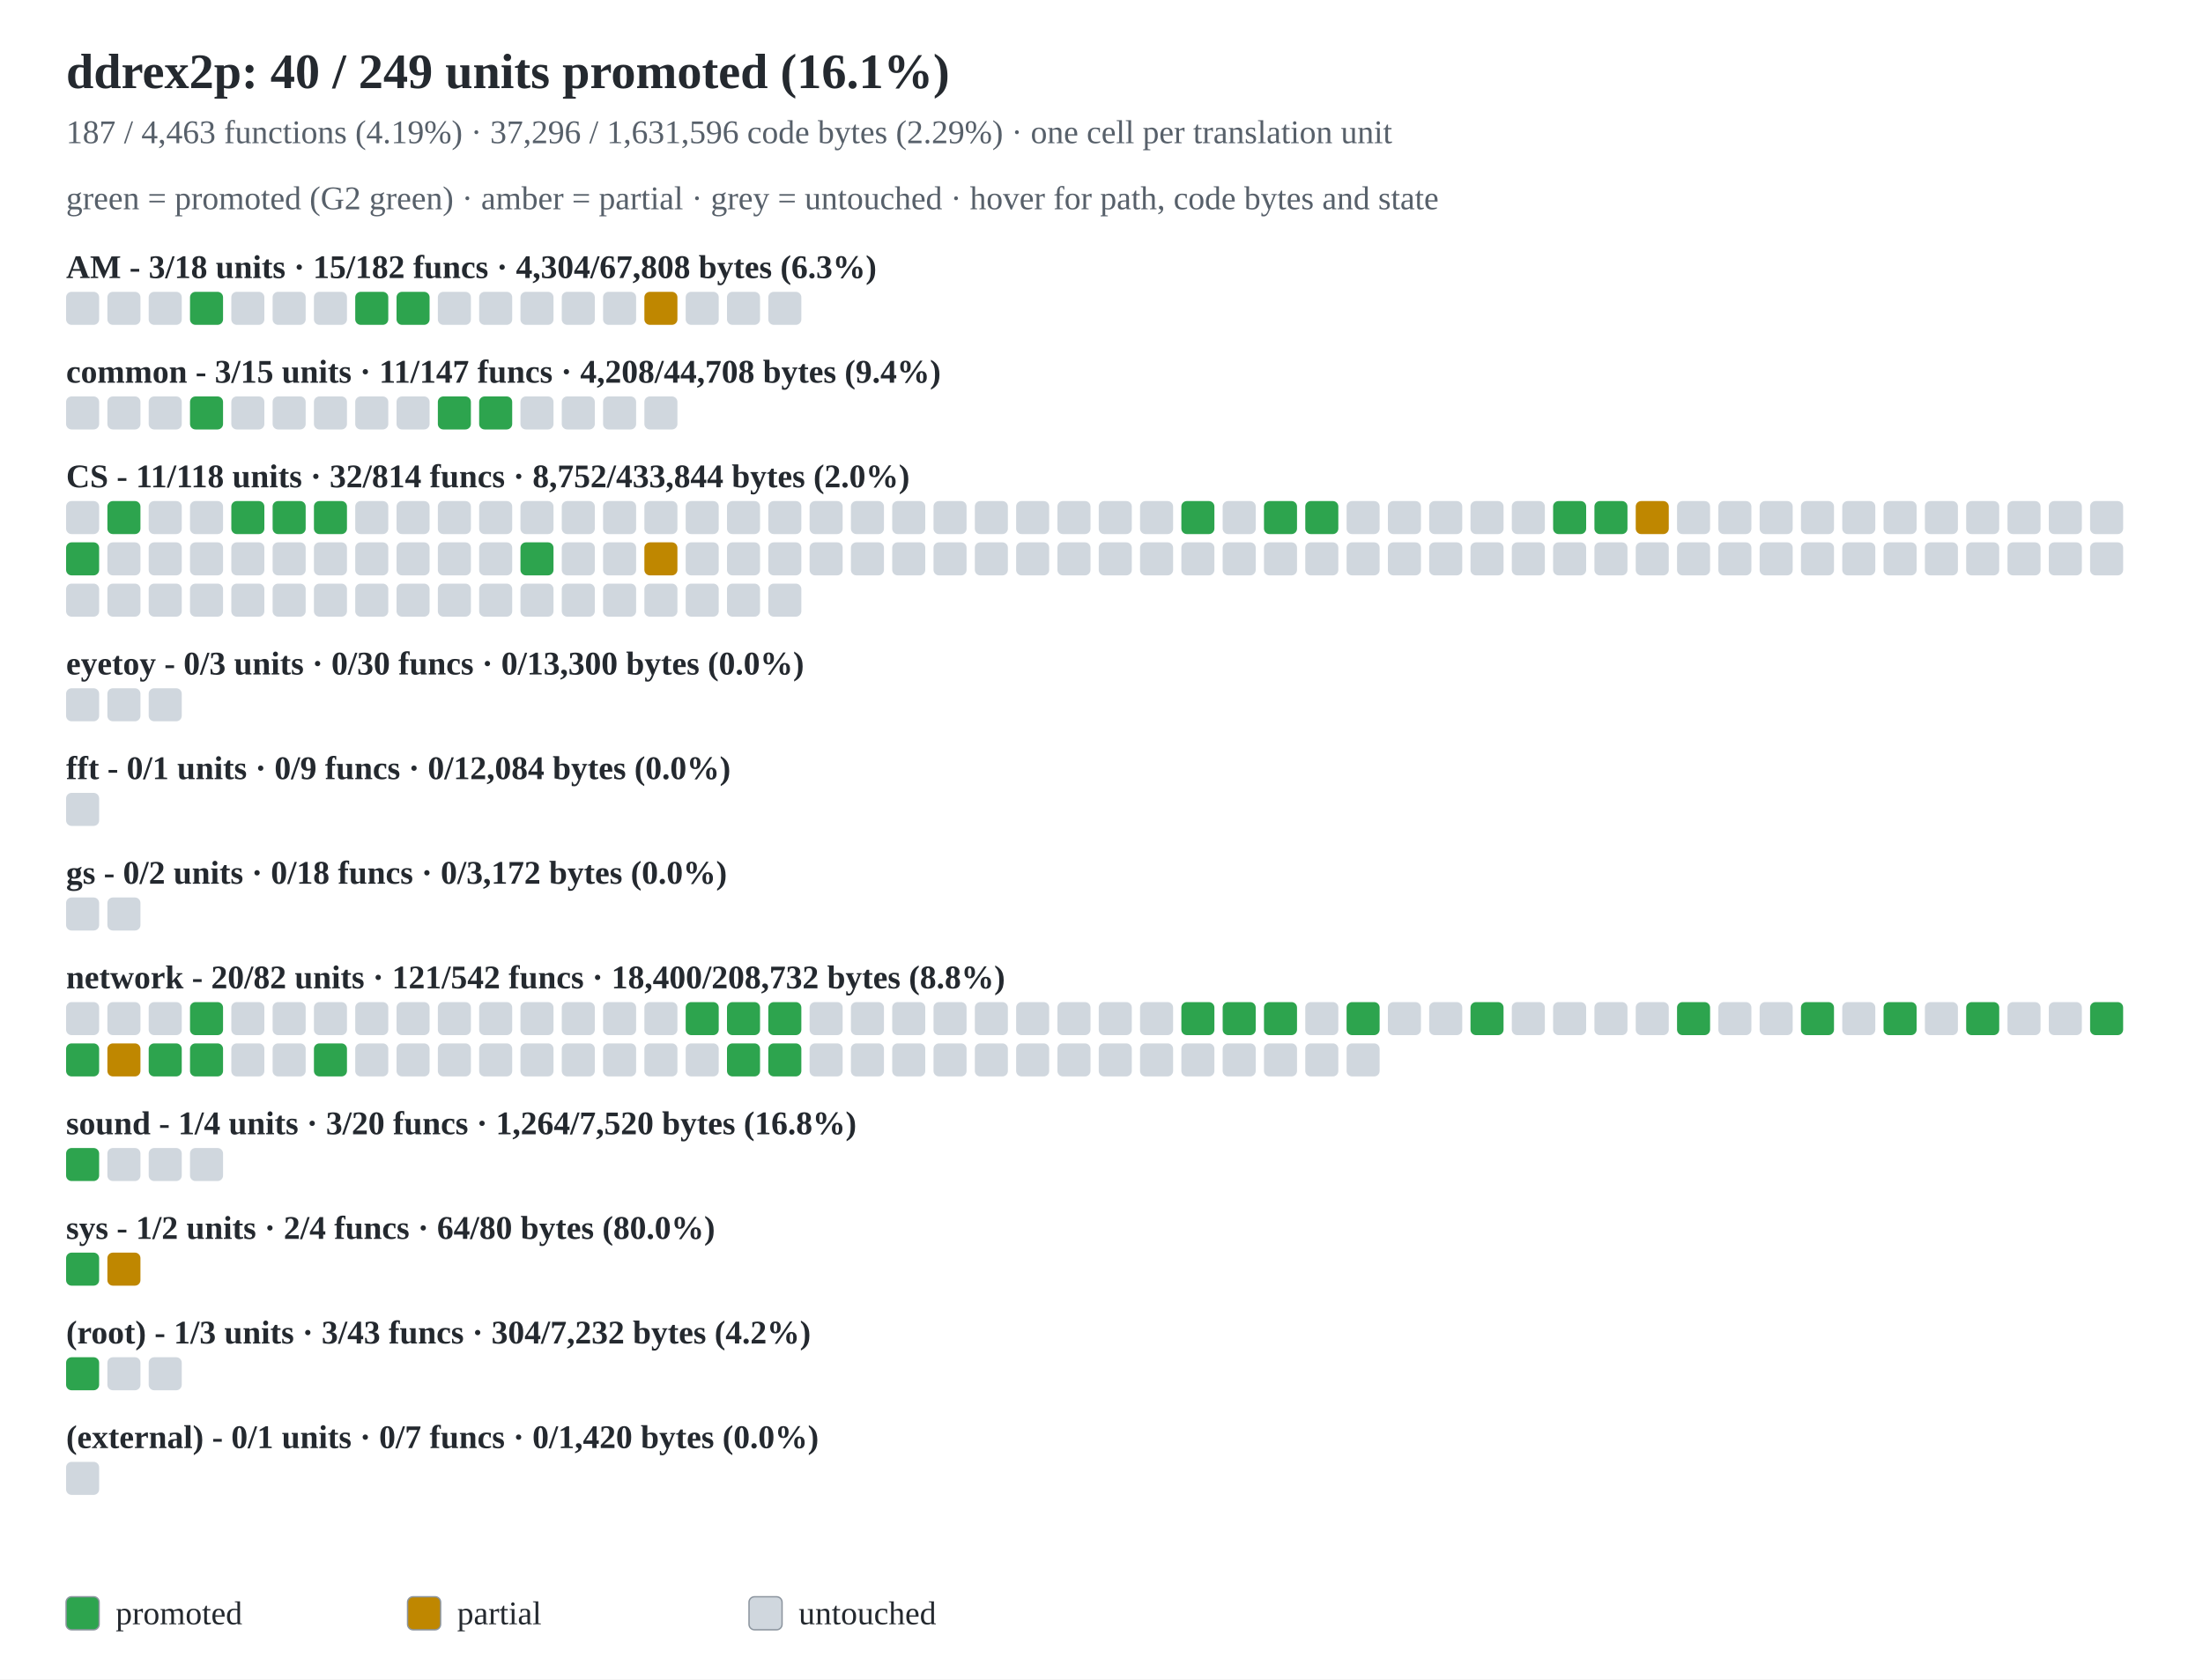
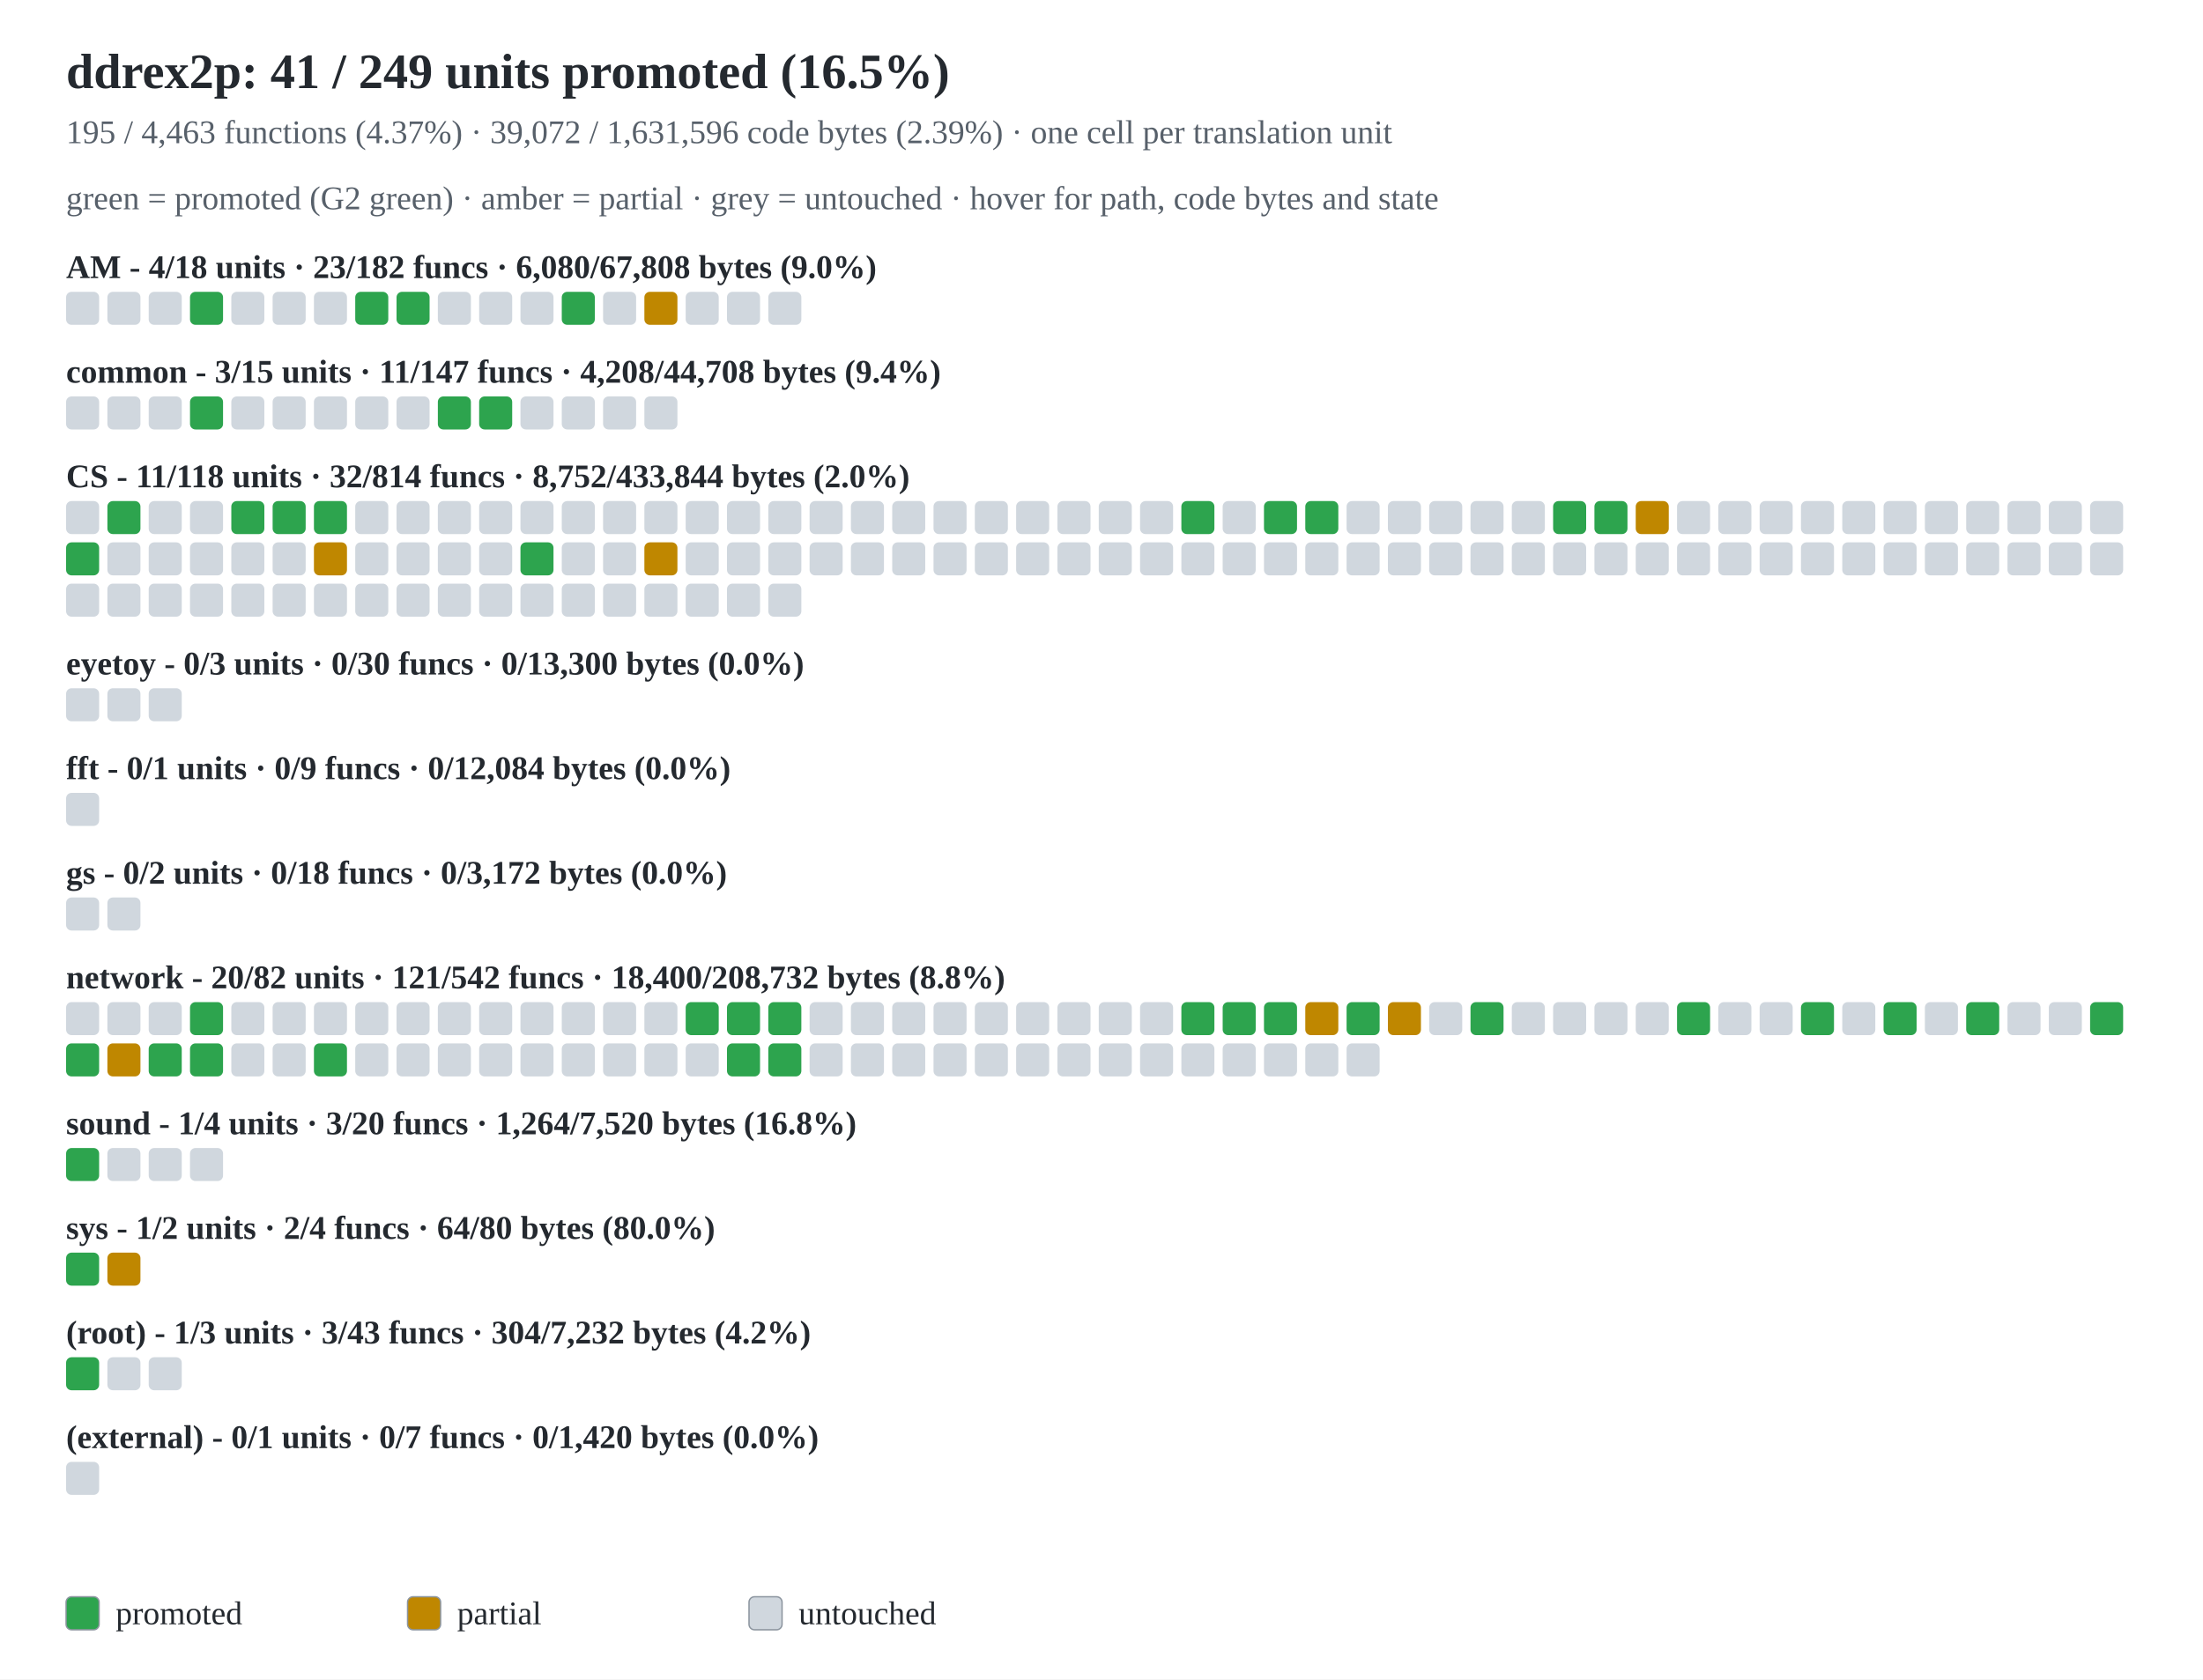
<svg xmlns="http://www.w3.org/2000/svg" width="800" height="610" viewBox="0 0 800 610" role="img" aria-label="ddrex2p translation unit heatmap">
  <rect width="800" height="610" fill="#ffffff" />
-   <text x="24" y="32" font-size="18" font-weight="600" fill="#24292f">ddrex2p: 40 / 249 units promoted (16.1%)</text>
-   <text x="24" y="52" font-size="12" fill="#57606a">187 / 4,463 functions (4.19%) · 37,296 / 1,631,596 code bytes (2.29%) · one cell per translation unit</text>
+   <text x="24" y="32" font-size="18" font-weight="600" fill="#24292f">ddrex2p: 41 / 249 units promoted (16.5%)</text>
+   <text x="24" y="52" font-size="12" fill="#57606a">195 / 4,463 functions (4.37%) · 39,072 / 1,631,596 code bytes (2.39%) · one cell per translation unit</text>
  <text x="24" y="76" font-size="12" fill="#57606a">green = promoted (G2 green) · amber = partial · grey = untouched · hover for path, code bytes and state</text>
  <g class="module" data-module="AM">
-     <text x="24" y="101" font-size="12" font-weight="600" fill="#24292f">AM - 3/18 units · 15/182 funcs · 4,304/67,808 bytes (6.3%)</text>
+     <text x="24" y="101" font-size="12" font-weight="600" fill="#24292f">AM - 4/18 units · 23/182 funcs · 6,080/67,808 bytes (9.0%)</text>
    <rect class="cell" data-state="untouched" x="24" y="106" width="12" height="12" rx="2" fill="#d0d7de" />
    <rect class="cell" data-state="untouched" x="39" y="106" width="12" height="12" rx="2" fill="#d0d7de" />
    <rect class="cell" data-state="untouched" x="54" y="106" width="12" height="12" rx="2" fill="#d0d7de" />
    <rect class="cell" data-state="promoted" x="69" y="106" width="12" height="12" rx="2" fill="#2da44e" />
    <rect class="cell" data-state="untouched" x="84" y="106" width="12" height="12" rx="2" fill="#d0d7de" />
    <rect class="cell" data-state="untouched" x="99" y="106" width="12" height="12" rx="2" fill="#d0d7de" />
    <rect class="cell" data-state="untouched" x="114" y="106" width="12" height="12" rx="2" fill="#d0d7de" />
    <rect class="cell" data-state="promoted" x="129" y="106" width="12" height="12" rx="2" fill="#2da44e" />
    <rect class="cell" data-state="promoted" x="144" y="106" width="12" height="12" rx="2" fill="#2da44e" />
    <rect class="cell" data-state="untouched" x="159" y="106" width="12" height="12" rx="2" fill="#d0d7de" />
    <rect class="cell" data-state="untouched" x="174" y="106" width="12" height="12" rx="2" fill="#d0d7de" />
    <rect class="cell" data-state="untouched" x="189" y="106" width="12" height="12" rx="2" fill="#d0d7de" />
-     <rect class="cell" data-state="untouched" x="204" y="106" width="12" height="12" rx="2" fill="#d0d7de" />
+     <rect class="cell" data-state="promoted" x="204" y="106" width="12" height="12" rx="2" fill="#2da44e" />
    <rect class="cell" data-state="untouched" x="219" y="106" width="12" height="12" rx="2" fill="#d0d7de" />
    <rect class="cell" data-state="partial" x="234" y="106" width="12" height="12" rx="2" fill="#bf8700" />
    <rect class="cell" data-state="untouched" x="249" y="106" width="12" height="12" rx="2" fill="#d0d7de" />
    <rect class="cell" data-state="untouched" x="264" y="106" width="12" height="12" rx="2" fill="#d0d7de" />
    <rect class="cell" data-state="untouched" x="279" y="106" width="12" height="12" rx="2" fill="#d0d7de" />
  </g>
  <g class="module" data-module="common">
    <text x="24" y="139" font-size="12" font-weight="600" fill="#24292f">common - 3/15 units · 11/147 funcs · 4,208/44,708 bytes (9.4%)</text>
    <rect class="cell" data-state="untouched" x="24" y="144" width="12" height="12" rx="2" fill="#d0d7de" />
    <rect class="cell" data-state="untouched" x="39" y="144" width="12" height="12" rx="2" fill="#d0d7de" />
    <rect class="cell" data-state="untouched" x="54" y="144" width="12" height="12" rx="2" fill="#d0d7de" />
    <rect class="cell" data-state="promoted" x="69" y="144" width="12" height="12" rx="2" fill="#2da44e" />
    <rect class="cell" data-state="untouched" x="84" y="144" width="12" height="12" rx="2" fill="#d0d7de" />
    <rect class="cell" data-state="untouched" x="99" y="144" width="12" height="12" rx="2" fill="#d0d7de" />
    <rect class="cell" data-state="untouched" x="114" y="144" width="12" height="12" rx="2" fill="#d0d7de" />
    <rect class="cell" data-state="untouched" x="129" y="144" width="12" height="12" rx="2" fill="#d0d7de" />
    <rect class="cell" data-state="untouched" x="144" y="144" width="12" height="12" rx="2" fill="#d0d7de" />
    <rect class="cell" data-state="promoted" x="159" y="144" width="12" height="12" rx="2" fill="#2da44e" />
    <rect class="cell" data-state="promoted" x="174" y="144" width="12" height="12" rx="2" fill="#2da44e" />
    <rect class="cell" data-state="untouched" x="189" y="144" width="12" height="12" rx="2" fill="#d0d7de" />
    <rect class="cell" data-state="untouched" x="204" y="144" width="12" height="12" rx="2" fill="#d0d7de" />
    <rect class="cell" data-state="untouched" x="219" y="144" width="12" height="12" rx="2" fill="#d0d7de" />
    <rect class="cell" data-state="untouched" x="234" y="144" width="12" height="12" rx="2" fill="#d0d7de" />
  </g>
  <g class="module" data-module="CS">
    <text x="24" y="177" font-size="12" font-weight="600" fill="#24292f">CS - 11/118 units · 32/814 funcs · 8,752/433,844 bytes (2.0%)</text>
    <rect class="cell" data-state="untouched" x="24" y="182" width="12" height="12" rx="2" fill="#d0d7de" />
    <rect class="cell" data-state="promoted" x="39" y="182" width="12" height="12" rx="2" fill="#2da44e" />
    <rect class="cell" data-state="untouched" x="54" y="182" width="12" height="12" rx="2" fill="#d0d7de" />
    <rect class="cell" data-state="untouched" x="69" y="182" width="12" height="12" rx="2" fill="#d0d7de" />
    <rect class="cell" data-state="promoted" x="84" y="182" width="12" height="12" rx="2" fill="#2da44e" />
    <rect class="cell" data-state="promoted" x="99" y="182" width="12" height="12" rx="2" fill="#2da44e" />
    <rect class="cell" data-state="promoted" x="114" y="182" width="12" height="12" rx="2" fill="#2da44e" />
    <rect class="cell" data-state="untouched" x="129" y="182" width="12" height="12" rx="2" fill="#d0d7de" />
    <rect class="cell" data-state="untouched" x="144" y="182" width="12" height="12" rx="2" fill="#d0d7de" />
    <rect class="cell" data-state="untouched" x="159" y="182" width="12" height="12" rx="2" fill="#d0d7de" />
    <rect class="cell" data-state="untouched" x="174" y="182" width="12" height="12" rx="2" fill="#d0d7de" />
    <rect class="cell" data-state="untouched" x="189" y="182" width="12" height="12" rx="2" fill="#d0d7de" />
    <rect class="cell" data-state="untouched" x="204" y="182" width="12" height="12" rx="2" fill="#d0d7de" />
    <rect class="cell" data-state="untouched" x="219" y="182" width="12" height="12" rx="2" fill="#d0d7de" />
    <rect class="cell" data-state="untouched" x="234" y="182" width="12" height="12" rx="2" fill="#d0d7de" />
    <rect class="cell" data-state="untouched" x="249" y="182" width="12" height="12" rx="2" fill="#d0d7de" />
    <rect class="cell" data-state="untouched" x="264" y="182" width="12" height="12" rx="2" fill="#d0d7de" />
    <rect class="cell" data-state="untouched" x="279" y="182" width="12" height="12" rx="2" fill="#d0d7de" />
    <rect class="cell" data-state="untouched" x="294" y="182" width="12" height="12" rx="2" fill="#d0d7de" />
    <rect class="cell" data-state="untouched" x="309" y="182" width="12" height="12" rx="2" fill="#d0d7de" />
    <rect class="cell" data-state="untouched" x="324" y="182" width="12" height="12" rx="2" fill="#d0d7de" />
    <rect class="cell" data-state="untouched" x="339" y="182" width="12" height="12" rx="2" fill="#d0d7de" />
    <rect class="cell" data-state="untouched" x="354" y="182" width="12" height="12" rx="2" fill="#d0d7de" />
    <rect class="cell" data-state="untouched" x="369" y="182" width="12" height="12" rx="2" fill="#d0d7de" />
    <rect class="cell" data-state="untouched" x="384" y="182" width="12" height="12" rx="2" fill="#d0d7de" />
    <rect class="cell" data-state="untouched" x="399" y="182" width="12" height="12" rx="2" fill="#d0d7de" />
    <rect class="cell" data-state="untouched" x="414" y="182" width="12" height="12" rx="2" fill="#d0d7de" />
    <rect class="cell" data-state="promoted" x="429" y="182" width="12" height="12" rx="2" fill="#2da44e" />
    <rect class="cell" data-state="untouched" x="444" y="182" width="12" height="12" rx="2" fill="#d0d7de" />
    <rect class="cell" data-state="promoted" x="459" y="182" width="12" height="12" rx="2" fill="#2da44e" />
    <rect class="cell" data-state="promoted" x="474" y="182" width="12" height="12" rx="2" fill="#2da44e" />
    <rect class="cell" data-state="untouched" x="489" y="182" width="12" height="12" rx="2" fill="#d0d7de" />
    <rect class="cell" data-state="untouched" x="504" y="182" width="12" height="12" rx="2" fill="#d0d7de" />
    <rect class="cell" data-state="untouched" x="519" y="182" width="12" height="12" rx="2" fill="#d0d7de" />
    <rect class="cell" data-state="untouched" x="534" y="182" width="12" height="12" rx="2" fill="#d0d7de" />
    <rect class="cell" data-state="untouched" x="549" y="182" width="12" height="12" rx="2" fill="#d0d7de" />
    <rect class="cell" data-state="promoted" x="564" y="182" width="12" height="12" rx="2" fill="#2da44e" />
    <rect class="cell" data-state="promoted" x="579" y="182" width="12" height="12" rx="2" fill="#2da44e" />
    <rect class="cell" data-state="partial" x="594" y="182" width="12" height="12" rx="2" fill="#bf8700" />
    <rect class="cell" data-state="untouched" x="609" y="182" width="12" height="12" rx="2" fill="#d0d7de" />
    <rect class="cell" data-state="untouched" x="624" y="182" width="12" height="12" rx="2" fill="#d0d7de" />
    <rect class="cell" data-state="untouched" x="639" y="182" width="12" height="12" rx="2" fill="#d0d7de" />
    <rect class="cell" data-state="untouched" x="654" y="182" width="12" height="12" rx="2" fill="#d0d7de" />
    <rect class="cell" data-state="untouched" x="669" y="182" width="12" height="12" rx="2" fill="#d0d7de" />
    <rect class="cell" data-state="untouched" x="684" y="182" width="12" height="12" rx="2" fill="#d0d7de" />
    <rect class="cell" data-state="untouched" x="699" y="182" width="12" height="12" rx="2" fill="#d0d7de" />
    <rect class="cell" data-state="untouched" x="714" y="182" width="12" height="12" rx="2" fill="#d0d7de" />
    <rect class="cell" data-state="untouched" x="729" y="182" width="12" height="12" rx="2" fill="#d0d7de" />
    <rect class="cell" data-state="untouched" x="744" y="182" width="12" height="12" rx="2" fill="#d0d7de" />
    <rect class="cell" data-state="untouched" x="759" y="182" width="12" height="12" rx="2" fill="#d0d7de" />
    <rect class="cell" data-state="promoted" x="24" y="197" width="12" height="12" rx="2" fill="#2da44e" />
    <rect class="cell" data-state="untouched" x="39" y="197" width="12" height="12" rx="2" fill="#d0d7de" />
    <rect class="cell" data-state="untouched" x="54" y="197" width="12" height="12" rx="2" fill="#d0d7de" />
    <rect class="cell" data-state="untouched" x="69" y="197" width="12" height="12" rx="2" fill="#d0d7de" />
    <rect class="cell" data-state="untouched" x="84" y="197" width="12" height="12" rx="2" fill="#d0d7de" />
    <rect class="cell" data-state="untouched" x="99" y="197" width="12" height="12" rx="2" fill="#d0d7de" />
-     <rect class="cell" data-state="untouched" x="114" y="197" width="12" height="12" rx="2" fill="#d0d7de" />
+     <rect class="cell" data-state="partial" x="114" y="197" width="12" height="12" rx="2" fill="#bf8700" />
    <rect class="cell" data-state="untouched" x="129" y="197" width="12" height="12" rx="2" fill="#d0d7de" />
    <rect class="cell" data-state="untouched" x="144" y="197" width="12" height="12" rx="2" fill="#d0d7de" />
    <rect class="cell" data-state="untouched" x="159" y="197" width="12" height="12" rx="2" fill="#d0d7de" />
    <rect class="cell" data-state="untouched" x="174" y="197" width="12" height="12" rx="2" fill="#d0d7de" />
    <rect class="cell" data-state="promoted" x="189" y="197" width="12" height="12" rx="2" fill="#2da44e" />
    <rect class="cell" data-state="untouched" x="204" y="197" width="12" height="12" rx="2" fill="#d0d7de" />
    <rect class="cell" data-state="untouched" x="219" y="197" width="12" height="12" rx="2" fill="#d0d7de" />
    <rect class="cell" data-state="partial" x="234" y="197" width="12" height="12" rx="2" fill="#bf8700" />
    <rect class="cell" data-state="untouched" x="249" y="197" width="12" height="12" rx="2" fill="#d0d7de" />
    <rect class="cell" data-state="untouched" x="264" y="197" width="12" height="12" rx="2" fill="#d0d7de" />
    <rect class="cell" data-state="untouched" x="279" y="197" width="12" height="12" rx="2" fill="#d0d7de" />
    <rect class="cell" data-state="untouched" x="294" y="197" width="12" height="12" rx="2" fill="#d0d7de" />
    <rect class="cell" data-state="untouched" x="309" y="197" width="12" height="12" rx="2" fill="#d0d7de" />
    <rect class="cell" data-state="untouched" x="324" y="197" width="12" height="12" rx="2" fill="#d0d7de" />
    <rect class="cell" data-state="untouched" x="339" y="197" width="12" height="12" rx="2" fill="#d0d7de" />
    <rect class="cell" data-state="untouched" x="354" y="197" width="12" height="12" rx="2" fill="#d0d7de" />
    <rect class="cell" data-state="untouched" x="369" y="197" width="12" height="12" rx="2" fill="#d0d7de" />
    <rect class="cell" data-state="untouched" x="384" y="197" width="12" height="12" rx="2" fill="#d0d7de" />
    <rect class="cell" data-state="untouched" x="399" y="197" width="12" height="12" rx="2" fill="#d0d7de" />
    <rect class="cell" data-state="untouched" x="414" y="197" width="12" height="12" rx="2" fill="#d0d7de" />
    <rect class="cell" data-state="untouched" x="429" y="197" width="12" height="12" rx="2" fill="#d0d7de" />
    <rect class="cell" data-state="untouched" x="444" y="197" width="12" height="12" rx="2" fill="#d0d7de" />
    <rect class="cell" data-state="untouched" x="459" y="197" width="12" height="12" rx="2" fill="#d0d7de" />
    <rect class="cell" data-state="untouched" x="474" y="197" width="12" height="12" rx="2" fill="#d0d7de" />
    <rect class="cell" data-state="untouched" x="489" y="197" width="12" height="12" rx="2" fill="#d0d7de" />
    <rect class="cell" data-state="untouched" x="504" y="197" width="12" height="12" rx="2" fill="#d0d7de" />
    <rect class="cell" data-state="untouched" x="519" y="197" width="12" height="12" rx="2" fill="#d0d7de" />
    <rect class="cell" data-state="untouched" x="534" y="197" width="12" height="12" rx="2" fill="#d0d7de" />
    <rect class="cell" data-state="untouched" x="549" y="197" width="12" height="12" rx="2" fill="#d0d7de" />
    <rect class="cell" data-state="untouched" x="564" y="197" width="12" height="12" rx="2" fill="#d0d7de" />
    <rect class="cell" data-state="untouched" x="579" y="197" width="12" height="12" rx="2" fill="#d0d7de" />
    <rect class="cell" data-state="untouched" x="594" y="197" width="12" height="12" rx="2" fill="#d0d7de" />
    <rect class="cell" data-state="untouched" x="609" y="197" width="12" height="12" rx="2" fill="#d0d7de" />
    <rect class="cell" data-state="untouched" x="624" y="197" width="12" height="12" rx="2" fill="#d0d7de" />
    <rect class="cell" data-state="untouched" x="639" y="197" width="12" height="12" rx="2" fill="#d0d7de" />
    <rect class="cell" data-state="untouched" x="654" y="197" width="12" height="12" rx="2" fill="#d0d7de" />
    <rect class="cell" data-state="untouched" x="669" y="197" width="12" height="12" rx="2" fill="#d0d7de" />
    <rect class="cell" data-state="untouched" x="684" y="197" width="12" height="12" rx="2" fill="#d0d7de" />
    <rect class="cell" data-state="untouched" x="699" y="197" width="12" height="12" rx="2" fill="#d0d7de" />
    <rect class="cell" data-state="untouched" x="714" y="197" width="12" height="12" rx="2" fill="#d0d7de" />
    <rect class="cell" data-state="untouched" x="729" y="197" width="12" height="12" rx="2" fill="#d0d7de" />
    <rect class="cell" data-state="untouched" x="744" y="197" width="12" height="12" rx="2" fill="#d0d7de" />
    <rect class="cell" data-state="untouched" x="759" y="197" width="12" height="12" rx="2" fill="#d0d7de" />
    <rect class="cell" data-state="untouched" x="24" y="212" width="12" height="12" rx="2" fill="#d0d7de" />
    <rect class="cell" data-state="untouched" x="39" y="212" width="12" height="12" rx="2" fill="#d0d7de" />
    <rect class="cell" data-state="untouched" x="54" y="212" width="12" height="12" rx="2" fill="#d0d7de" />
    <rect class="cell" data-state="untouched" x="69" y="212" width="12" height="12" rx="2" fill="#d0d7de" />
    <rect class="cell" data-state="untouched" x="84" y="212" width="12" height="12" rx="2" fill="#d0d7de" />
    <rect class="cell" data-state="untouched" x="99" y="212" width="12" height="12" rx="2" fill="#d0d7de" />
    <rect class="cell" data-state="untouched" x="114" y="212" width="12" height="12" rx="2" fill="#d0d7de" />
    <rect class="cell" data-state="untouched" x="129" y="212" width="12" height="12" rx="2" fill="#d0d7de" />
    <rect class="cell" data-state="untouched" x="144" y="212" width="12" height="12" rx="2" fill="#d0d7de" />
    <rect class="cell" data-state="untouched" x="159" y="212" width="12" height="12" rx="2" fill="#d0d7de" />
    <rect class="cell" data-state="untouched" x="174" y="212" width="12" height="12" rx="2" fill="#d0d7de" />
    <rect class="cell" data-state="untouched" x="189" y="212" width="12" height="12" rx="2" fill="#d0d7de" />
    <rect class="cell" data-state="untouched" x="204" y="212" width="12" height="12" rx="2" fill="#d0d7de" />
    <rect class="cell" data-state="untouched" x="219" y="212" width="12" height="12" rx="2" fill="#d0d7de" />
    <rect class="cell" data-state="untouched" x="234" y="212" width="12" height="12" rx="2" fill="#d0d7de" />
    <rect class="cell" data-state="untouched" x="249" y="212" width="12" height="12" rx="2" fill="#d0d7de" />
    <rect class="cell" data-state="untouched" x="264" y="212" width="12" height="12" rx="2" fill="#d0d7de" />
    <rect class="cell" data-state="untouched" x="279" y="212" width="12" height="12" rx="2" fill="#d0d7de" />
  </g>
  <g class="module" data-module="eyetoy">
    <text x="24" y="245" font-size="12" font-weight="600" fill="#24292f">eyetoy - 0/3 units · 0/30 funcs · 0/13,300 bytes (0.0%)</text>
    <rect class="cell" data-state="untouched" x="24" y="250" width="12" height="12" rx="2" fill="#d0d7de" />
    <rect class="cell" data-state="untouched" x="39" y="250" width="12" height="12" rx="2" fill="#d0d7de" />
    <rect class="cell" data-state="untouched" x="54" y="250" width="12" height="12" rx="2" fill="#d0d7de" />
  </g>
  <g class="module" data-module="fft">
    <text x="24" y="283" font-size="12" font-weight="600" fill="#24292f">fft - 0/1 units · 0/9 funcs · 0/12,084 bytes (0.0%)</text>
    <rect class="cell" data-state="untouched" x="24" y="288" width="12" height="12" rx="2" fill="#d0d7de" />
  </g>
  <g class="module" data-module="gs">
    <text x="24" y="321" font-size="12" font-weight="600" fill="#24292f">gs - 0/2 units · 0/18 funcs · 0/3,172 bytes (0.0%)</text>
    <rect class="cell" data-state="untouched" x="24" y="326" width="12" height="12" rx="2" fill="#d0d7de" />
    <rect class="cell" data-state="untouched" x="39" y="326" width="12" height="12" rx="2" fill="#d0d7de" />
  </g>
  <g class="module" data-module="network">
    <text x="24" y="359" font-size="12" font-weight="600" fill="#24292f">network - 20/82 units · 121/542 funcs · 18,400/208,732 bytes (8.8%)</text>
    <rect class="cell" data-state="untouched" x="24" y="364" width="12" height="12" rx="2" fill="#d0d7de" />
    <rect class="cell" data-state="untouched" x="39" y="364" width="12" height="12" rx="2" fill="#d0d7de" />
    <rect class="cell" data-state="untouched" x="54" y="364" width="12" height="12" rx="2" fill="#d0d7de" />
    <rect class="cell" data-state="promoted" x="69" y="364" width="12" height="12" rx="2" fill="#2da44e" />
    <rect class="cell" data-state="untouched" x="84" y="364" width="12" height="12" rx="2" fill="#d0d7de" />
    <rect class="cell" data-state="untouched" x="99" y="364" width="12" height="12" rx="2" fill="#d0d7de" />
    <rect class="cell" data-state="untouched" x="114" y="364" width="12" height="12" rx="2" fill="#d0d7de" />
    <rect class="cell" data-state="untouched" x="129" y="364" width="12" height="12" rx="2" fill="#d0d7de" />
    <rect class="cell" data-state="untouched" x="144" y="364" width="12" height="12" rx="2" fill="#d0d7de" />
    <rect class="cell" data-state="untouched" x="159" y="364" width="12" height="12" rx="2" fill="#d0d7de" />
    <rect class="cell" data-state="untouched" x="174" y="364" width="12" height="12" rx="2" fill="#d0d7de" />
    <rect class="cell" data-state="untouched" x="189" y="364" width="12" height="12" rx="2" fill="#d0d7de" />
    <rect class="cell" data-state="untouched" x="204" y="364" width="12" height="12" rx="2" fill="#d0d7de" />
    <rect class="cell" data-state="untouched" x="219" y="364" width="12" height="12" rx="2" fill="#d0d7de" />
    <rect class="cell" data-state="untouched" x="234" y="364" width="12" height="12" rx="2" fill="#d0d7de" />
    <rect class="cell" data-state="promoted" x="249" y="364" width="12" height="12" rx="2" fill="#2da44e" />
    <rect class="cell" data-state="promoted" x="264" y="364" width="12" height="12" rx="2" fill="#2da44e" />
    <rect class="cell" data-state="promoted" x="279" y="364" width="12" height="12" rx="2" fill="#2da44e" />
    <rect class="cell" data-state="untouched" x="294" y="364" width="12" height="12" rx="2" fill="#d0d7de" />
    <rect class="cell" data-state="untouched" x="309" y="364" width="12" height="12" rx="2" fill="#d0d7de" />
    <rect class="cell" data-state="untouched" x="324" y="364" width="12" height="12" rx="2" fill="#d0d7de" />
    <rect class="cell" data-state="untouched" x="339" y="364" width="12" height="12" rx="2" fill="#d0d7de" />
    <rect class="cell" data-state="untouched" x="354" y="364" width="12" height="12" rx="2" fill="#d0d7de" />
    <rect class="cell" data-state="untouched" x="369" y="364" width="12" height="12" rx="2" fill="#d0d7de" />
    <rect class="cell" data-state="untouched" x="384" y="364" width="12" height="12" rx="2" fill="#d0d7de" />
    <rect class="cell" data-state="untouched" x="399" y="364" width="12" height="12" rx="2" fill="#d0d7de" />
    <rect class="cell" data-state="untouched" x="414" y="364" width="12" height="12" rx="2" fill="#d0d7de" />
    <rect class="cell" data-state="promoted" x="429" y="364" width="12" height="12" rx="2" fill="#2da44e" />
    <rect class="cell" data-state="promoted" x="444" y="364" width="12" height="12" rx="2" fill="#2da44e" />
    <rect class="cell" data-state="promoted" x="459" y="364" width="12" height="12" rx="2" fill="#2da44e" />
-     <rect class="cell" data-state="untouched" x="474" y="364" width="12" height="12" rx="2" fill="#d0d7de" />
+     <rect class="cell" data-state="partial" x="474" y="364" width="12" height="12" rx="2" fill="#bf8700" />
    <rect class="cell" data-state="promoted" x="489" y="364" width="12" height="12" rx="2" fill="#2da44e" />
-     <rect class="cell" data-state="untouched" x="504" y="364" width="12" height="12" rx="2" fill="#d0d7de" />
+     <rect class="cell" data-state="partial" x="504" y="364" width="12" height="12" rx="2" fill="#bf8700" />
    <rect class="cell" data-state="untouched" x="519" y="364" width="12" height="12" rx="2" fill="#d0d7de" />
    <rect class="cell" data-state="promoted" x="534" y="364" width="12" height="12" rx="2" fill="#2da44e" />
    <rect class="cell" data-state="untouched" x="549" y="364" width="12" height="12" rx="2" fill="#d0d7de" />
    <rect class="cell" data-state="untouched" x="564" y="364" width="12" height="12" rx="2" fill="#d0d7de" />
    <rect class="cell" data-state="untouched" x="579" y="364" width="12" height="12" rx="2" fill="#d0d7de" />
    <rect class="cell" data-state="untouched" x="594" y="364" width="12" height="12" rx="2" fill="#d0d7de" />
    <rect class="cell" data-state="promoted" x="609" y="364" width="12" height="12" rx="2" fill="#2da44e" />
    <rect class="cell" data-state="untouched" x="624" y="364" width="12" height="12" rx="2" fill="#d0d7de" />
    <rect class="cell" data-state="untouched" x="639" y="364" width="12" height="12" rx="2" fill="#d0d7de" />
    <rect class="cell" data-state="promoted" x="654" y="364" width="12" height="12" rx="2" fill="#2da44e" />
    <rect class="cell" data-state="untouched" x="669" y="364" width="12" height="12" rx="2" fill="#d0d7de" />
    <rect class="cell" data-state="promoted" x="684" y="364" width="12" height="12" rx="2" fill="#2da44e" />
    <rect class="cell" data-state="untouched" x="699" y="364" width="12" height="12" rx="2" fill="#d0d7de" />
    <rect class="cell" data-state="promoted" x="714" y="364" width="12" height="12" rx="2" fill="#2da44e" />
    <rect class="cell" data-state="untouched" x="729" y="364" width="12" height="12" rx="2" fill="#d0d7de" />
    <rect class="cell" data-state="untouched" x="744" y="364" width="12" height="12" rx="2" fill="#d0d7de" />
    <rect class="cell" data-state="promoted" x="759" y="364" width="12" height="12" rx="2" fill="#2da44e" />
    <rect class="cell" data-state="promoted" x="24" y="379" width="12" height="12" rx="2" fill="#2da44e" />
    <rect class="cell" data-state="partial" x="39" y="379" width="12" height="12" rx="2" fill="#bf8700" />
    <rect class="cell" data-state="promoted" x="54" y="379" width="12" height="12" rx="2" fill="#2da44e" />
    <rect class="cell" data-state="promoted" x="69" y="379" width="12" height="12" rx="2" fill="#2da44e" />
    <rect class="cell" data-state="untouched" x="84" y="379" width="12" height="12" rx="2" fill="#d0d7de" />
    <rect class="cell" data-state="untouched" x="99" y="379" width="12" height="12" rx="2" fill="#d0d7de" />
    <rect class="cell" data-state="promoted" x="114" y="379" width="12" height="12" rx="2" fill="#2da44e" />
    <rect class="cell" data-state="untouched" x="129" y="379" width="12" height="12" rx="2" fill="#d0d7de" />
    <rect class="cell" data-state="untouched" x="144" y="379" width="12" height="12" rx="2" fill="#d0d7de" />
    <rect class="cell" data-state="untouched" x="159" y="379" width="12" height="12" rx="2" fill="#d0d7de" />
    <rect class="cell" data-state="untouched" x="174" y="379" width="12" height="12" rx="2" fill="#d0d7de" />
    <rect class="cell" data-state="untouched" x="189" y="379" width="12" height="12" rx="2" fill="#d0d7de" />
    <rect class="cell" data-state="untouched" x="204" y="379" width="12" height="12" rx="2" fill="#d0d7de" />
    <rect class="cell" data-state="untouched" x="219" y="379" width="12" height="12" rx="2" fill="#d0d7de" />
    <rect class="cell" data-state="untouched" x="234" y="379" width="12" height="12" rx="2" fill="#d0d7de" />
    <rect class="cell" data-state="untouched" x="249" y="379" width="12" height="12" rx="2" fill="#d0d7de" />
    <rect class="cell" data-state="promoted" x="264" y="379" width="12" height="12" rx="2" fill="#2da44e" />
    <rect class="cell" data-state="promoted" x="279" y="379" width="12" height="12" rx="2" fill="#2da44e" />
    <rect class="cell" data-state="untouched" x="294" y="379" width="12" height="12" rx="2" fill="#d0d7de" />
    <rect class="cell" data-state="untouched" x="309" y="379" width="12" height="12" rx="2" fill="#d0d7de" />
    <rect class="cell" data-state="untouched" x="324" y="379" width="12" height="12" rx="2" fill="#d0d7de" />
    <rect class="cell" data-state="untouched" x="339" y="379" width="12" height="12" rx="2" fill="#d0d7de" />
    <rect class="cell" data-state="untouched" x="354" y="379" width="12" height="12" rx="2" fill="#d0d7de" />
    <rect class="cell" data-state="untouched" x="369" y="379" width="12" height="12" rx="2" fill="#d0d7de" />
    <rect class="cell" data-state="untouched" x="384" y="379" width="12" height="12" rx="2" fill="#d0d7de" />
    <rect class="cell" data-state="untouched" x="399" y="379" width="12" height="12" rx="2" fill="#d0d7de" />
    <rect class="cell" data-state="untouched" x="414" y="379" width="12" height="12" rx="2" fill="#d0d7de" />
    <rect class="cell" data-state="untouched" x="429" y="379" width="12" height="12" rx="2" fill="#d0d7de" />
    <rect class="cell" data-state="untouched" x="444" y="379" width="12" height="12" rx="2" fill="#d0d7de" />
    <rect class="cell" data-state="untouched" x="459" y="379" width="12" height="12" rx="2" fill="#d0d7de" />
    <rect class="cell" data-state="untouched" x="474" y="379" width="12" height="12" rx="2" fill="#d0d7de" />
    <rect class="cell" data-state="untouched" x="489" y="379" width="12" height="12" rx="2" fill="#d0d7de" />
  </g>
  <g class="module" data-module="sound">
    <text x="24" y="412" font-size="12" font-weight="600" fill="#24292f">sound - 1/4 units · 3/20 funcs · 1,264/7,520 bytes (16.8%)</text>
    <rect class="cell" data-state="promoted" x="24" y="417" width="12" height="12" rx="2" fill="#2da44e" />
    <rect class="cell" data-state="untouched" x="39" y="417" width="12" height="12" rx="2" fill="#d0d7de" />
    <rect class="cell" data-state="untouched" x="54" y="417" width="12" height="12" rx="2" fill="#d0d7de" />
    <rect class="cell" data-state="untouched" x="69" y="417" width="12" height="12" rx="2" fill="#d0d7de" />
  </g>
  <g class="module" data-module="sys">
    <text x="24" y="450" font-size="12" font-weight="600" fill="#24292f">sys - 1/2 units · 2/4 funcs · 64/80 bytes (80.0%)</text>
    <rect class="cell" data-state="promoted" x="24" y="455" width="12" height="12" rx="2" fill="#2da44e" />
    <rect class="cell" data-state="partial" x="39" y="455" width="12" height="12" rx="2" fill="#bf8700" />
  </g>
  <g class="module" data-module="(root)">
    <text x="24" y="488" font-size="12" font-weight="600" fill="#24292f">(root) - 1/3 units · 3/43 funcs · 304/7,232 bytes (4.2%)</text>
    <rect class="cell" data-state="promoted" x="24" y="493" width="12" height="12" rx="2" fill="#2da44e" />
    <rect class="cell" data-state="untouched" x="39" y="493" width="12" height="12" rx="2" fill="#d0d7de" />
    <rect class="cell" data-state="untouched" x="54" y="493" width="12" height="12" rx="2" fill="#d0d7de" />
  </g>
  <g class="module" data-module="(external)">
    <text x="24" y="526" font-size="12" font-weight="600" fill="#24292f">(external) - 0/1 units · 0/7 funcs · 0/1,420 bytes (0.0%)</text>
    <rect class="cell" data-state="untouched" x="24" y="531" width="12" height="12" rx="2" fill="#d0d7de" />
  </g>
  <g transform="translate(0 580)" class="legend">
    <rect x="24" y="0" width="12" height="12" rx="2" fill="#2da44e" stroke="#8c959f" stroke-width="0.5" />
    <text x="42" y="10" font-size="12" fill="#24292f">promoted</text>
    <rect x="148" y="0" width="12" height="12" rx="2" fill="#bf8700" stroke="#8c959f" stroke-width="0.5" />
    <text x="166" y="10" font-size="12" fill="#24292f">partial</text>
    <rect x="272" y="0" width="12" height="12" rx="2" fill="#d0d7de" stroke="#8c959f" stroke-width="0.5" />
    <text x="290" y="10" font-size="12" fill="#24292f">untouched</text>
  </g>
</svg>
